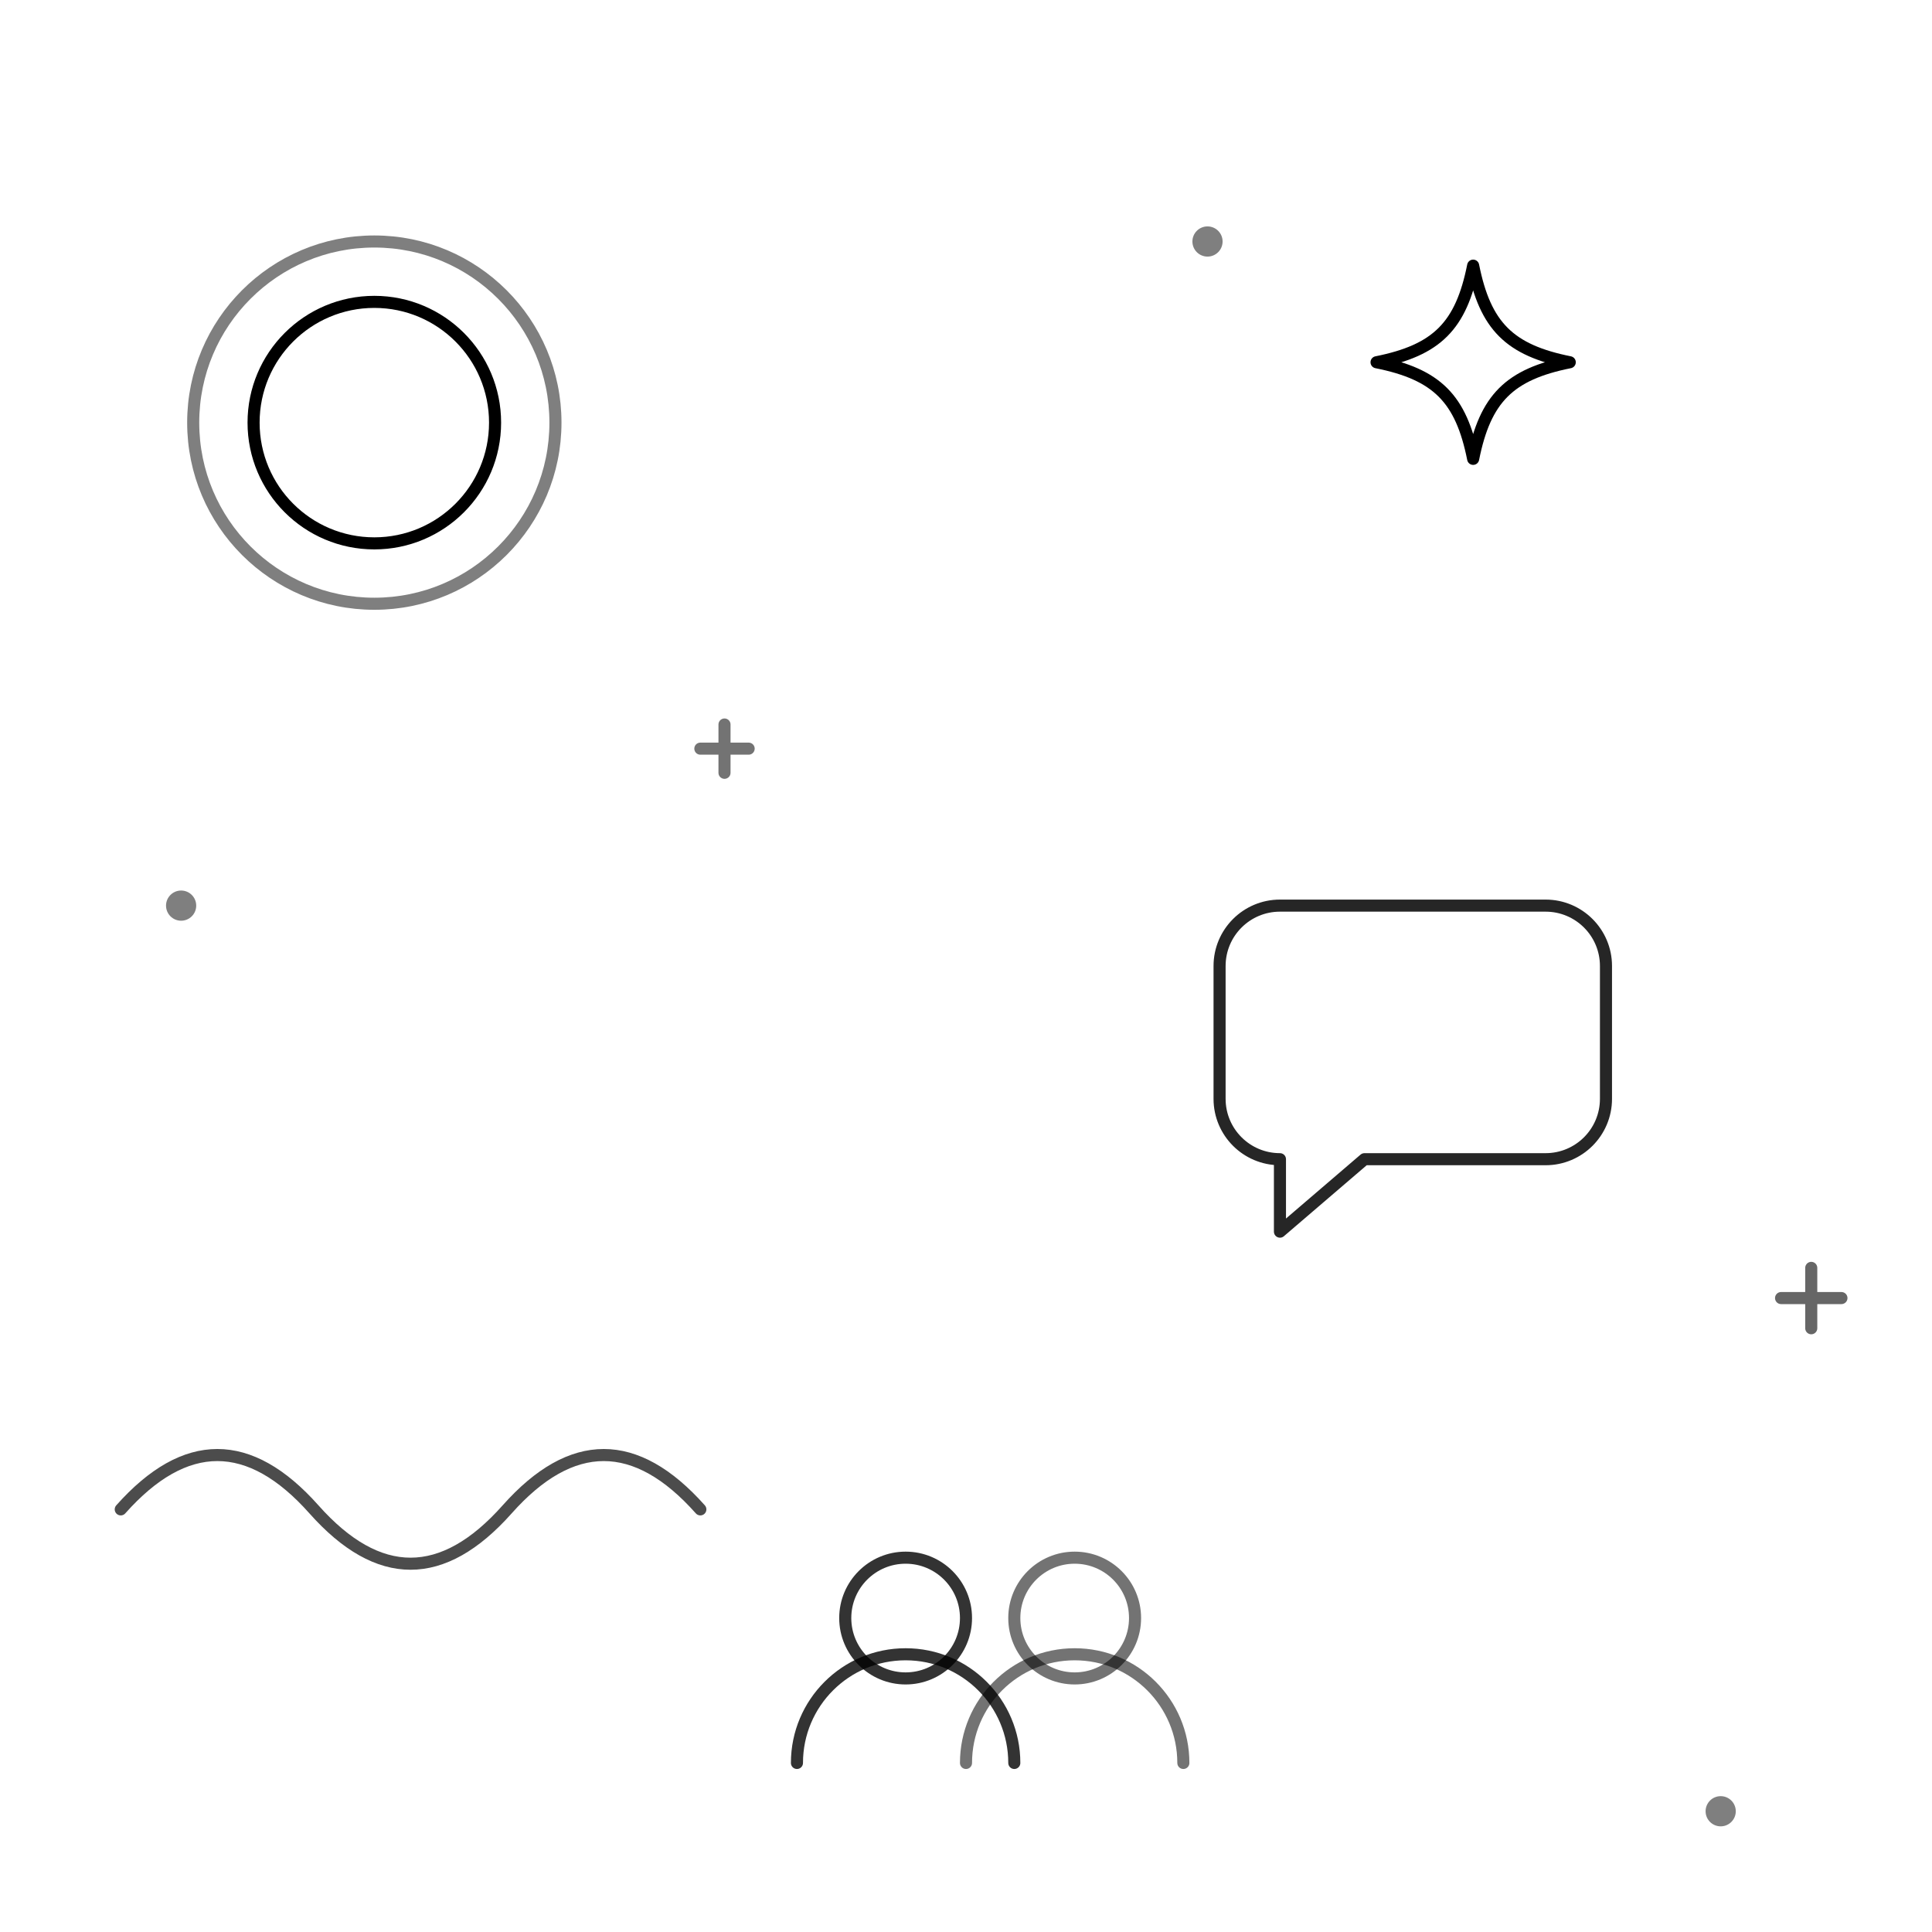
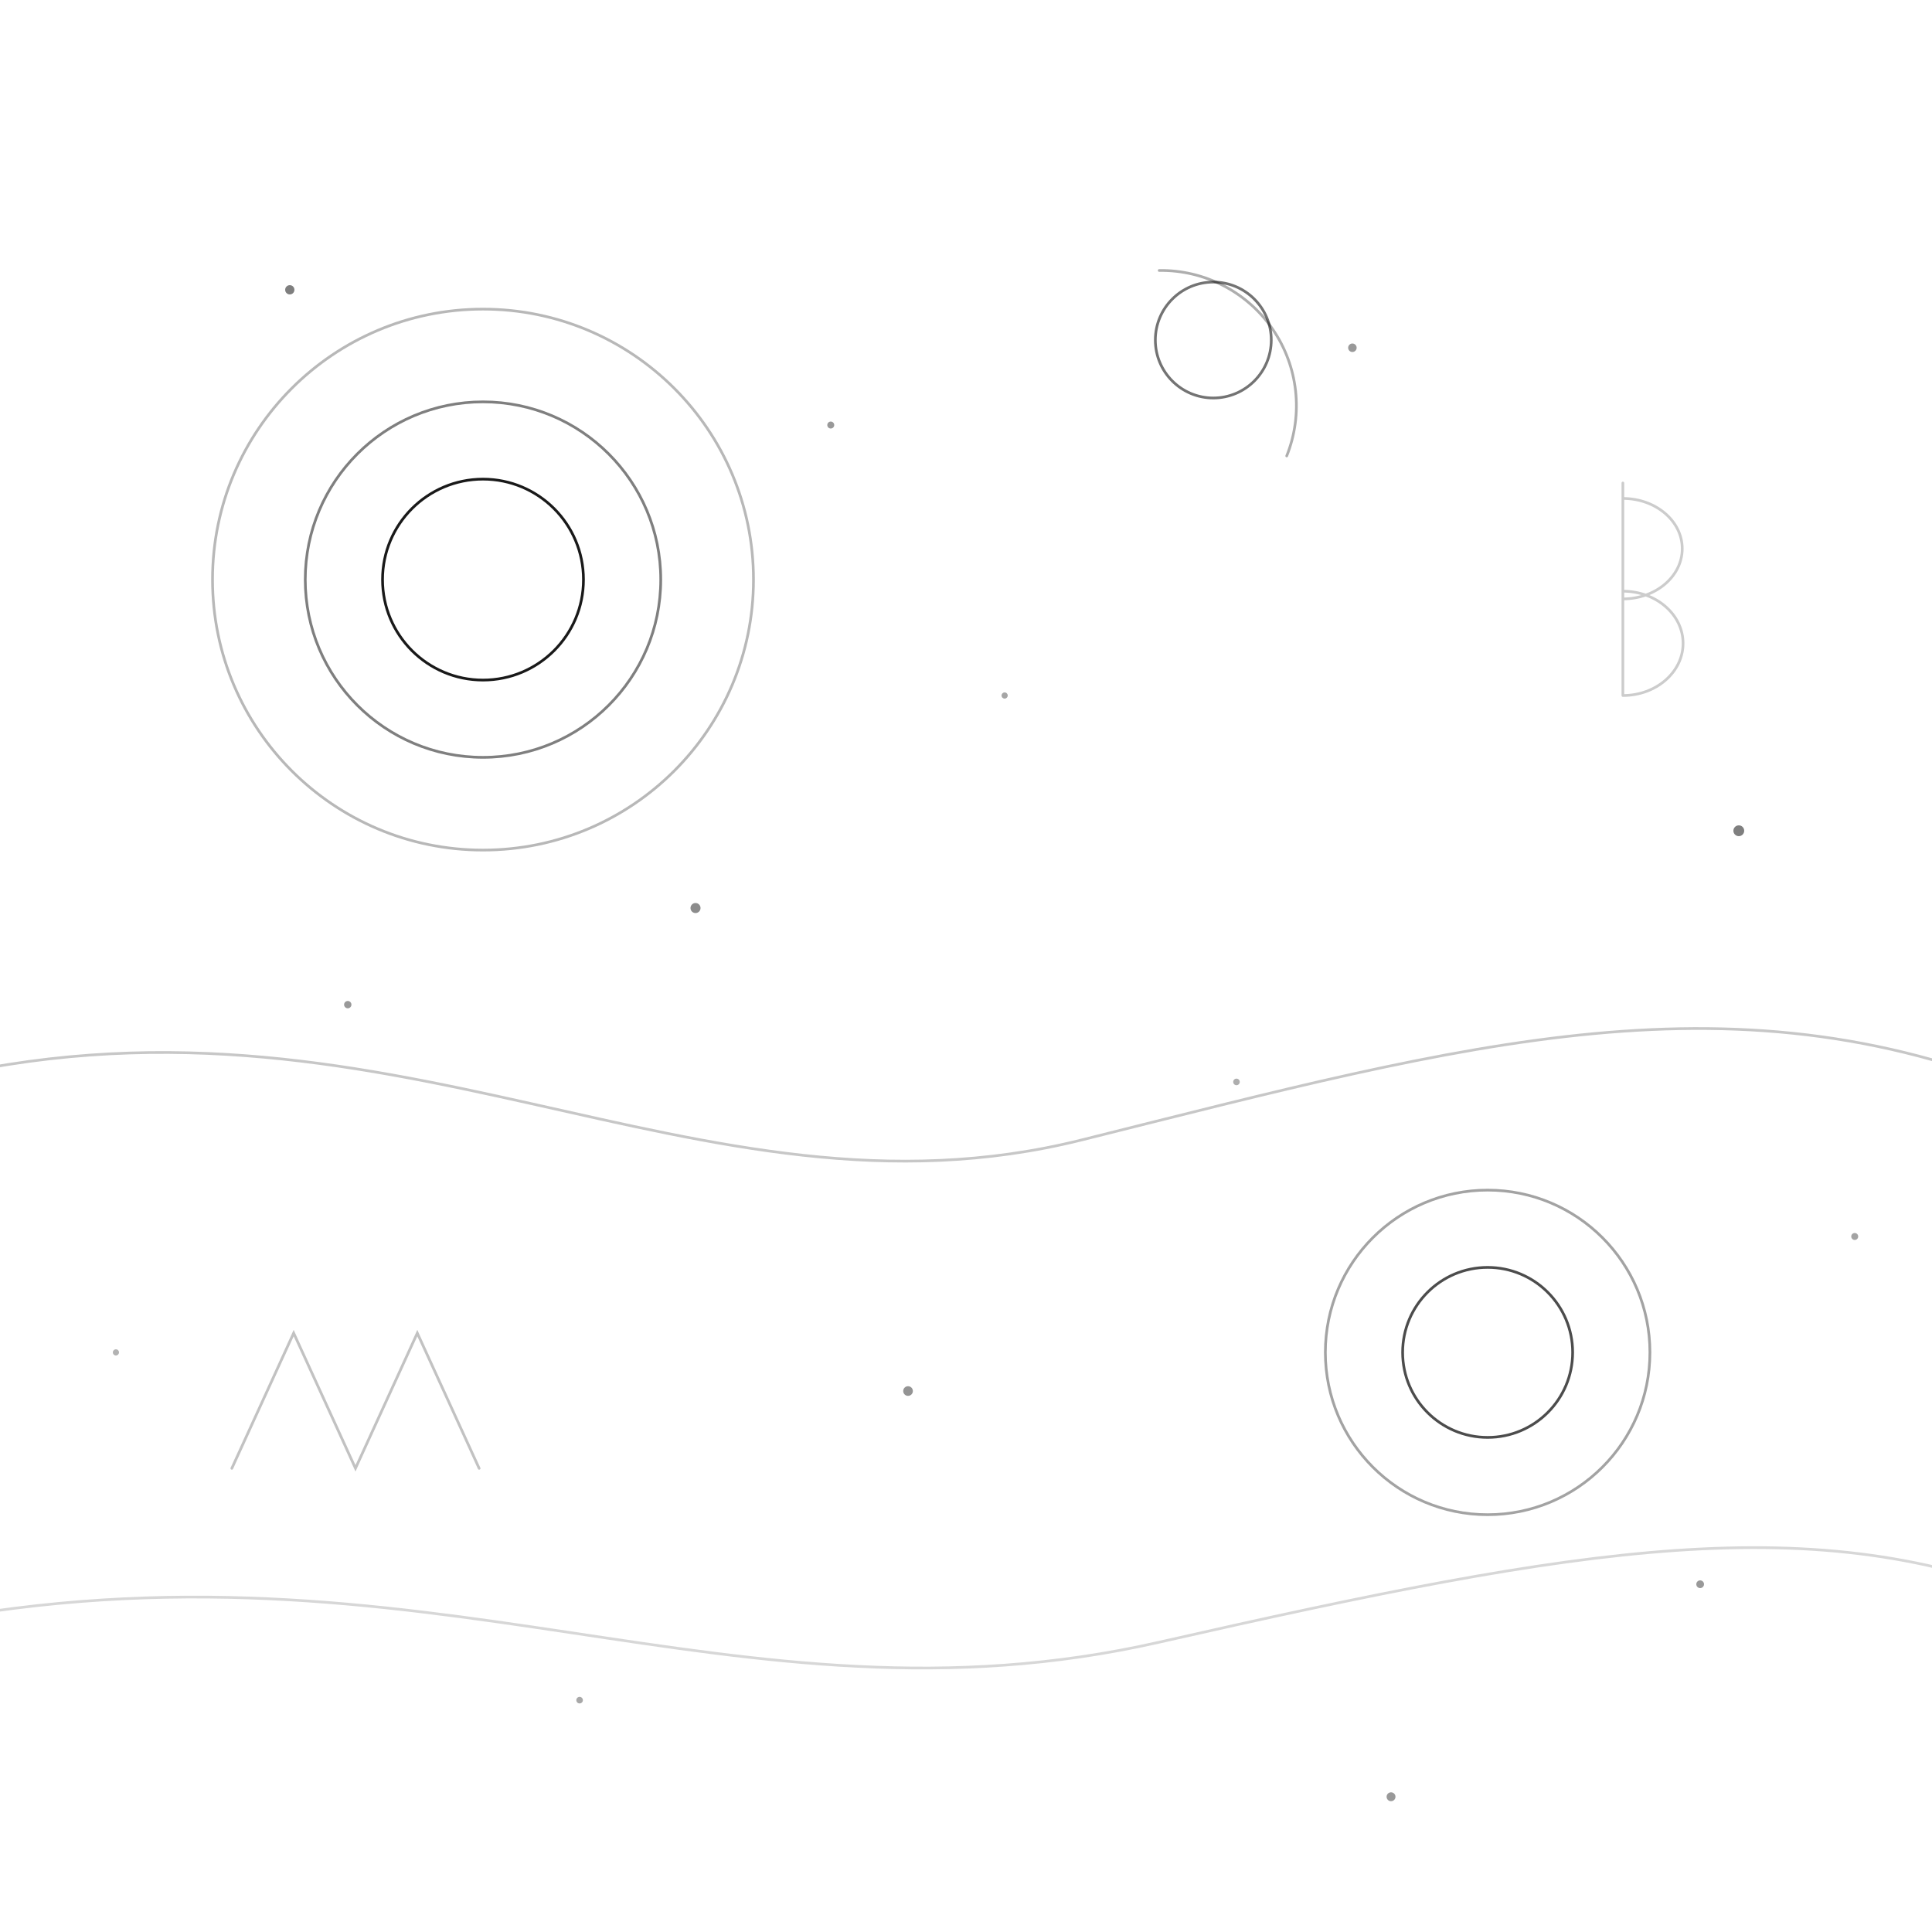
- <svg xmlns="http://www.w3.org/2000/svg" width="320" height="320" viewBox="0 0 320 320" fill="none">
-   <g stroke="#000" stroke-width="2" stroke-linecap="round" stroke-linejoin="round" fill="none">
-     <circle cx="62" cy="70" r="20" />
-     <circle cx="62" cy="70" r="30" opacity="0.5" />
-     <path d="M244 44 C246 54 250 58 260 60 C250 62 246 66 244 76 C242 66 238 62 228 60 C238 58 242 54 244 44 Z" />
-     <path d="M212 150 h44 a10 10 0 0 1 10 10 v22 a10 10 0 0 1 -10 10 h-30 l-14 12 v-12 a10 10 0 0 1 -10 -10 v-22 a10 10 0 0 1 10 -10 Z" opacity="0.85" />
-     <path d="M20 250 q16 -18 32 0 t32 0 t32 0" opacity="0.7" />
-     <circle cx="150" cy="268" r="10" opacity="0.8" />
-     <path d="M132 292 a18 18 0 0 1 36 0" opacity="0.8" />
-     <circle cx="178" cy="268" r="10" opacity="0.55" />
-     <path d="M160 292 a18 18 0 0 1 36 0" opacity="0.55" />
-     <path d="M300 210 v10 M295 215 h10" opacity="0.6" />
-     <path d="M120 120 v8 M116 124 h8" opacity="0.55" />
-     <circle cx="30" cy="150" r="2.5" fill="#000" stroke="none" opacity="0.5" />
-     <circle cx="285" cy="300" r="2.5" fill="#000" stroke="none" opacity="0.5" />
-     <circle cx="200" cy="40" r="2.5" fill="#000" stroke="none" opacity="0.5" />
+ <svg xmlns="http://www.w3.org/2000/svg" width="1000" height="1000" viewBox="0 0 1000 1000" fill="none">
+   <g fill="none" stroke="#000" stroke-width="1.4" stroke-linecap="round">
+     <g opacity="0.9">
+       <circle cx="250" cy="300" r="52" />
+     </g>
+     <g opacity="0.5">
+       <circle cx="250" cy="300" r="92" />
+     </g>
+     <g opacity="0.28">
+       <circle cx="250" cy="300" r="140" />
+     </g>
+     <g opacity="0.7">
+       <circle cx="770" cy="700" r="44" />
+     </g>
+     <g opacity="0.36">
+       <circle cx="770" cy="700" r="84" />
+     </g>
+     <path d="M600 140 a70 70 0 0 1 66 96" opacity="0.32" />
+     <circle cx="628" cy="176" r="30" opacity="0.55" />
+     <path d="M-40 560 C 200 500 360 640 560 590 S 900 500 1060 570" opacity="0.22" />
+     <path d="M-40 840 C 220 790 380 900 600 850 S 940 780 1060 830" opacity="0.16" />
+     <path d="M120 760 L152 690 L184 760 L216 690 L248 760" opacity="0.24" />
+     <path d="M840 250 L840 360 M840 258 a26 22 0 0 1 0 52 M840 306 a30 26 0 0 1 0 54" opacity="0.2" />
+   </g>
+   <g fill="#000" stroke="none">
+     <circle cx="150" cy="150" r="2.4" opacity="0.5" />
+     <circle cx="430" cy="220" r="1.8" opacity="0.4" />
+     <circle cx="360" cy="470" r="2.6" opacity="0.45" />
+     <circle cx="520" cy="360" r="1.6" opacity="0.35" />
+     <circle cx="700" cy="180" r="2.2" opacity="0.4" />
+     <circle cx="900" cy="430" r="2.8" opacity="0.5" />
+     <circle cx="640" cy="560" r="1.7" opacity="0.32" />
+     <circle cx="180" cy="520" r="1.9" opacity="0.4" />
+     <circle cx="470" cy="720" r="2.5" opacity="0.42" />
+     <circle cx="880" cy="820" r="2" opacity="0.4" />
+     <circle cx="300" cy="880" r="1.7" opacity="0.34" />
+     <circle cx="720" cy="930" r="2.3" opacity="0.4" />
+     <circle cx="60" cy="700" r="1.6" opacity="0.3" />
+     <circle cx="960" cy="640" r="1.8" opacity="0.36" />
  </g>
</svg>
